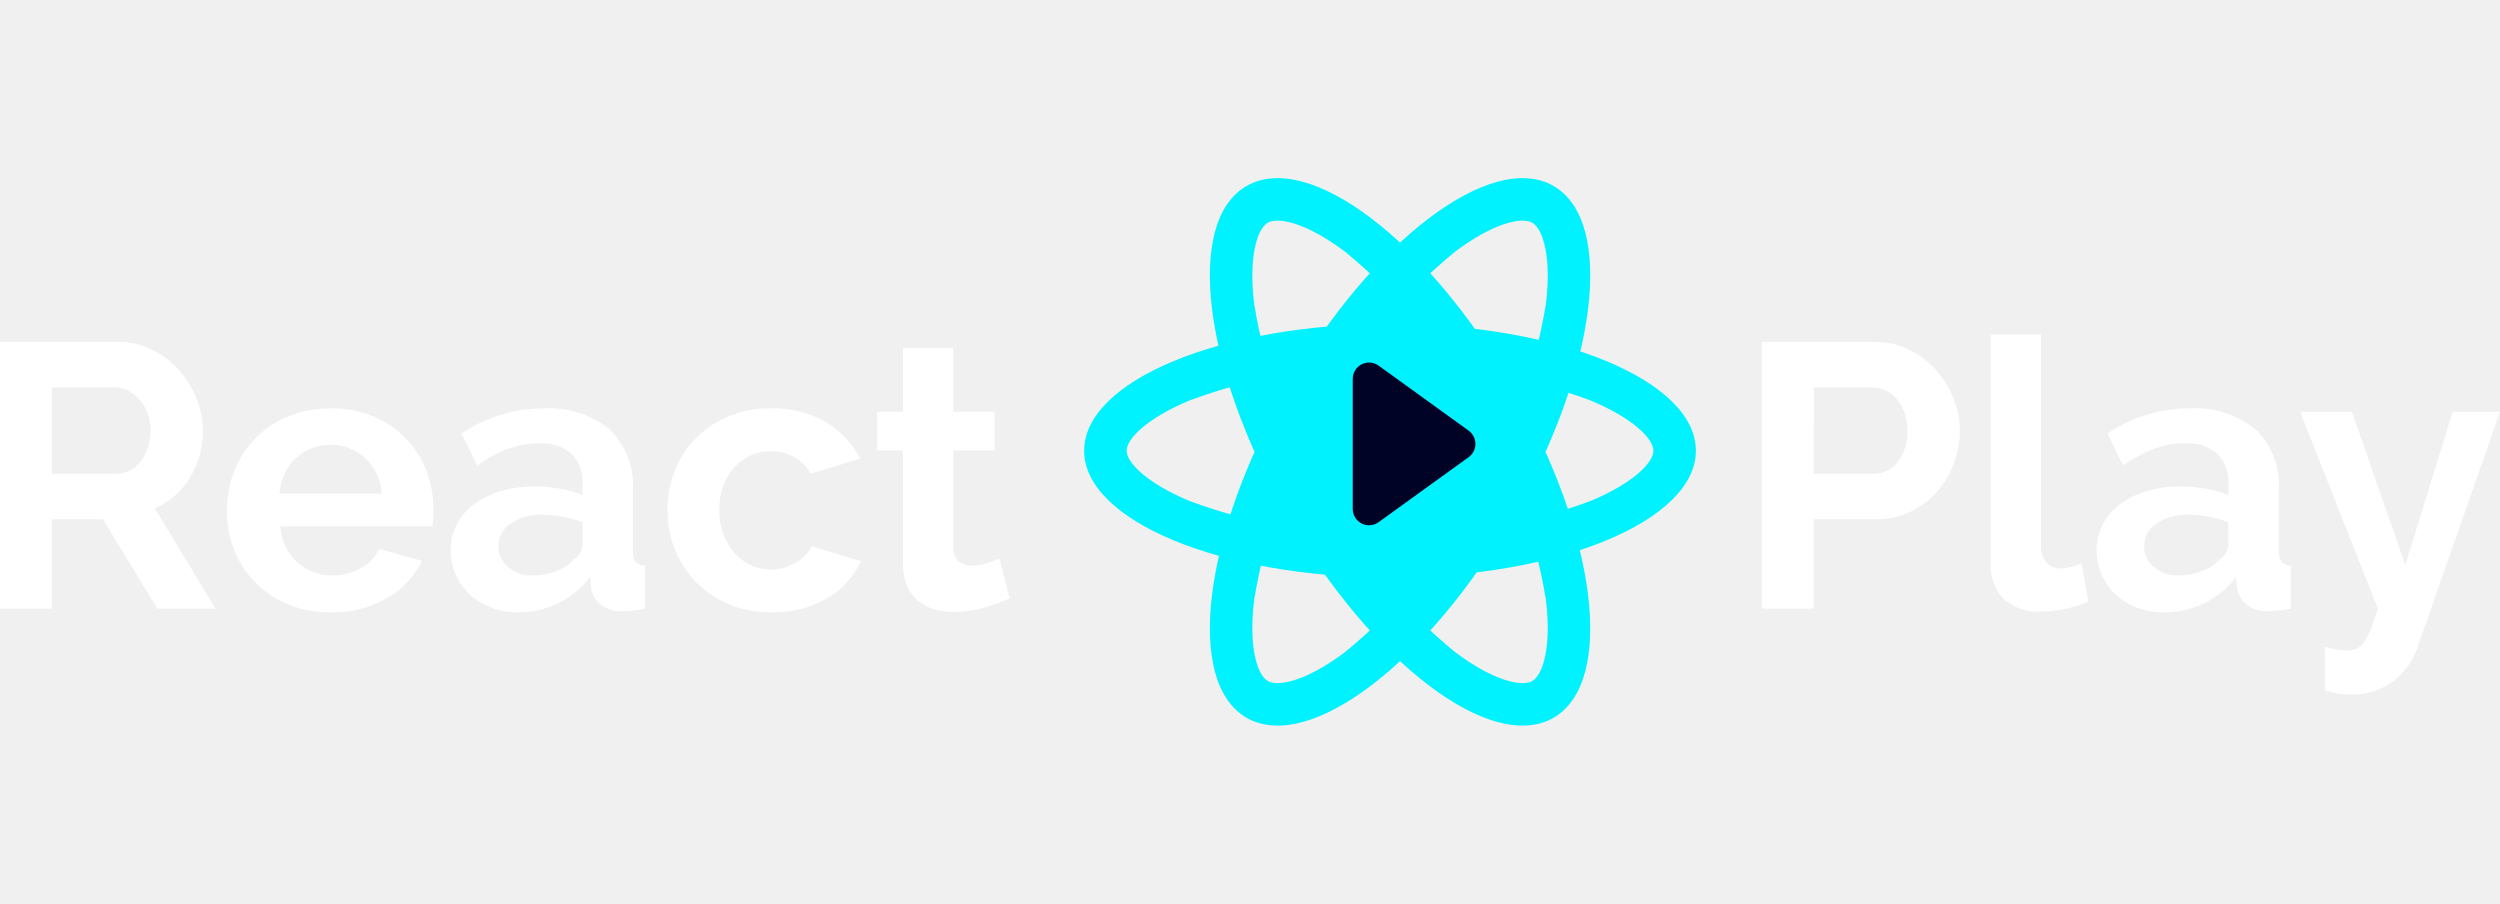
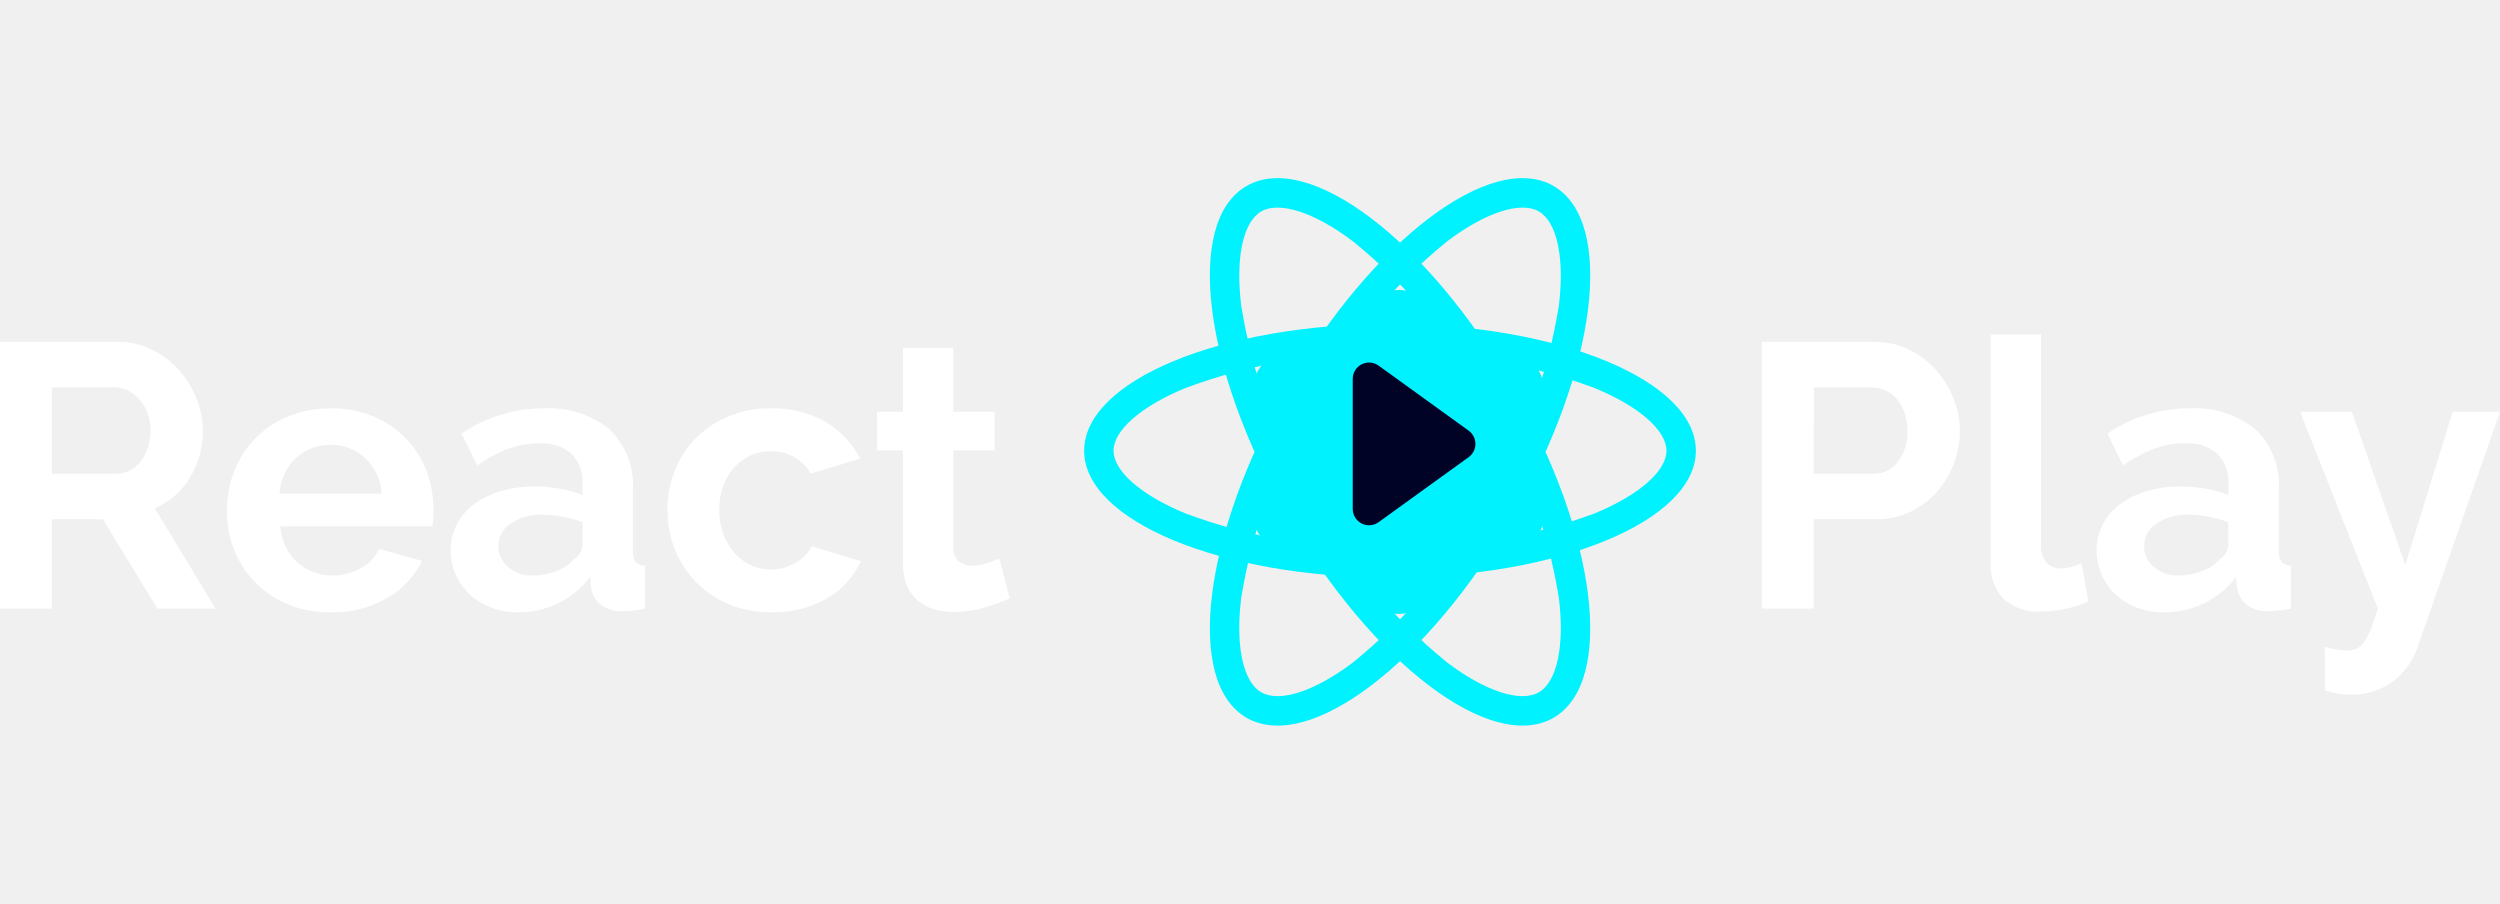
<svg xmlns="http://www.w3.org/2000/svg" width="153.088" height="55.344" viewBox="0 0 153.088 55.344">
  <g transform="translate(-301.702 -4.291)">
    <path d="M1.7,0V-16.33H8.924a4.635,4.635,0,0,1,2.082.472,5.385,5.385,0,0,1,1.645,1.242,5.861,5.861,0,0,1,1.081,1.748,5.258,5.258,0,0,1,.391,1.967,5.43,5.43,0,0,1-.793,2.887,4.555,4.555,0,0,1-2.151,1.874L14.9,0H11.339L8-5.474H4.876V0ZM4.876-8.257H8.855a1.679,1.679,0,0,0,.816-.207,2.088,2.088,0,0,0,.656-.563,2.809,2.809,0,0,0,.437-.84,3.253,3.253,0,0,0,.161-1.035,2.949,2.949,0,0,0-.184-1.058,2.761,2.761,0,0,0-.495-.839,2.236,2.236,0,0,0-.713-.552,1.851,1.851,0,0,0-.817-.2H4.876ZM21.942.23A6.688,6.688,0,0,1,19.32-.265a6.012,6.012,0,0,1-2-1.345,5.973,5.973,0,0,1-1.277-1.978,6.348,6.348,0,0,1-.448-2.369,6.713,6.713,0,0,1,.437-2.426,5.922,5.922,0,0,1,1.265-2,6.039,6.039,0,0,1,2.013-1.369,6.7,6.7,0,0,1,2.656-.506,6.533,6.533,0,0,1,2.633.506A6.056,6.056,0,0,1,26.576-10.4a5.767,5.767,0,0,1,1.242,1.978,6.587,6.587,0,0,1,.425,2.346q0,.3-.011.575a2.339,2.339,0,0,1-.058.46H18.86A3.576,3.576,0,0,0,19.2-3.772a3.126,3.126,0,0,0,.713.943,3.105,3.105,0,0,0,.989.6,3.249,3.249,0,0,0,1.15.207,3.553,3.553,0,0,0,1.736-.448,2.374,2.374,0,0,0,1.116-1.185l2.645.736A5.377,5.377,0,0,1,25.427-.656,6.594,6.594,0,0,1,21.942.23ZM25.07-7.038a3.2,3.2,0,0,0-1-2.174,3.058,3.058,0,0,0-2.151-.816,3.07,3.07,0,0,0-1.161.219,3.031,3.031,0,0,0-.955.61,3.159,3.159,0,0,0-.678.943,3.323,3.323,0,0,0-.311,1.219ZM33.419.23a4.572,4.572,0,0,1-1.633-.288,3.925,3.925,0,0,1-1.311-.805,3.747,3.747,0,0,1-.863-1.208,3.657,3.657,0,0,1-.31-1.518,3.344,3.344,0,0,1,.379-1.576A3.613,3.613,0,0,1,30.74-6.394a5.245,5.245,0,0,1,1.621-.793,7.073,7.073,0,0,1,2.07-.288,8.919,8.919,0,0,1,1.576.138,6.417,6.417,0,0,1,1.368.391v-.69a2.416,2.416,0,0,0-.678-1.84,2.821,2.821,0,0,0-2.013-.644,5.33,5.33,0,0,0-1.886.345,8.758,8.758,0,0,0-1.886,1.012l-.943-1.955a8.9,8.9,0,0,1,5.014-1.541,5.875,5.875,0,0,1,4.036,1.277,4.677,4.677,0,0,1,1.438,3.692v3.749a1.083,1.083,0,0,0,.173.69.756.756,0,0,0,.563.23V0a6.862,6.862,0,0,1-1.357.161A2.055,2.055,0,0,1,38.491-.23,1.681,1.681,0,0,1,37.9-1.265l-.069-.667A5.334,5.334,0,0,1,35.88-.322,5.614,5.614,0,0,1,33.419.23Zm.874-2.254A4.015,4.015,0,0,0,35.777-2.3a2.693,2.693,0,0,0,1.093-.736,1.107,1.107,0,0,0,.506-.874V-5.29a7.546,7.546,0,0,0-1.2-.334,6.442,6.442,0,0,0-1.242-.126,3.293,3.293,0,0,0-1.955.54,1.623,1.623,0,0,0-.759,1.368,1.647,1.647,0,0,0,.6,1.3A2.171,2.171,0,0,0,34.293-2.024Zm8.28-4a6.558,6.558,0,0,1,.437-2.392A5.825,5.825,0,0,1,44.275-10.4a6.157,6.157,0,0,1,2-1.357,6.615,6.615,0,0,1,2.645-.506,6.339,6.339,0,0,1,3.369.851,5.435,5.435,0,0,1,2.082,2.231l-3.013.92a2.707,2.707,0,0,0-1.035-1.023A2.9,2.9,0,0,0,48.9-9.637a2.936,2.936,0,0,0-1.242.265,3.053,3.053,0,0,0-1,.736A3.409,3.409,0,0,0,45.989-7.5a4.3,4.3,0,0,0-.242,1.472A4.12,4.12,0,0,0,46-4.554a3.71,3.71,0,0,0,.679,1.15,2.981,2.981,0,0,0,1,.747,2.883,2.883,0,0,0,1.219.265,2.956,2.956,0,0,0,1.529-.414,2.328,2.328,0,0,0,.978-1.012l3.013.92A5.065,5.065,0,0,1,52.371-.644,6.433,6.433,0,0,1,48.944.23,6.615,6.615,0,0,1,46.3-.276a6.068,6.068,0,0,1-2-1.369,6.072,6.072,0,0,1-1.277-2A6.437,6.437,0,0,1,42.573-6.026ZM63.526-.621a13.754,13.754,0,0,1-1.518.552,6.377,6.377,0,0,1-1.886.276A4.378,4.378,0,0,1,58.915.046a2.655,2.655,0,0,1-.989-.518,2.528,2.528,0,0,1-.679-.92,3.33,3.33,0,0,1-.253-1.369V-9.683H55.407v-2.369h1.587v-3.91h3.082v3.91h2.53v2.369h-2.53V-3.8a1.1,1.1,0,0,0,.333.908,1.273,1.273,0,0,0,.817.264,2.835,2.835,0,0,0,.943-.161q.46-.161.736-.276ZM109.595,0V-16.33h6.923a4.635,4.635,0,0,1,2.081.472,5.385,5.385,0,0,1,1.645,1.242,5.861,5.861,0,0,1,1.081,1.748,5.258,5.258,0,0,1,.391,1.967,5.667,5.667,0,0,1-.368,2.012,5.588,5.588,0,0,1-1.035,1.737,5.085,5.085,0,0,1-1.61,1.219,4.658,4.658,0,0,1-2.07.46h-3.864V0Zm3.174-8.257h3.68a1.818,1.818,0,0,0,1.461-.713A2.95,2.95,0,0,0,118.5-10.9a3.182,3.182,0,0,0-.184-1.116,2.71,2.71,0,0,0-.483-.839,1.922,1.922,0,0,0-.7-.518,2.055,2.055,0,0,0-.816-.172h-3.542ZM123.6-16.79h3.082V-3.864a1.521,1.521,0,0,0,.322,1.035,1.157,1.157,0,0,0,.92.368,2.309,2.309,0,0,0,.609-.092,4.123,4.123,0,0,0,.633-.23l.414,2.346a5.96,5.96,0,0,1-1.449.46,7.905,7.905,0,0,1-1.5.161A3.086,3.086,0,0,1,124.4-.587a2.921,2.921,0,0,1-.794-2.2ZM134.2.23a4.572,4.572,0,0,1-1.633-.288,3.925,3.925,0,0,1-1.311-.805A3.747,3.747,0,0,1,130.4-2.07a3.657,3.657,0,0,1-.311-1.518,3.344,3.344,0,0,1,.38-1.576,3.613,3.613,0,0,1,1.058-1.231,5.245,5.245,0,0,1,1.622-.793,7.073,7.073,0,0,1,2.07-.288,8.919,8.919,0,0,1,1.576.138,6.417,6.417,0,0,1,1.368.391v-.69a2.416,2.416,0,0,0-.678-1.84,2.821,2.821,0,0,0-2.012-.644,5.33,5.33,0,0,0-1.886.345A8.758,8.758,0,0,0,131.7-8.763l-.943-1.955a8.9,8.9,0,0,1,5.014-1.541,5.875,5.875,0,0,1,4.036,1.277,4.677,4.677,0,0,1,1.438,3.692v3.749a1.083,1.083,0,0,0,.173.69.756.756,0,0,0,.564.23V0a6.862,6.862,0,0,1-1.357.161,2.055,2.055,0,0,1-1.345-.391,1.681,1.681,0,0,1-.587-1.035l-.069-.667a5.334,5.334,0,0,1-1.955,1.61A5.614,5.614,0,0,1,134.2.23Zm.874-2.254a4.015,4.015,0,0,0,1.484-.276,2.693,2.693,0,0,0,1.092-.736,1.107,1.107,0,0,0,.506-.874V-5.29a7.546,7.546,0,0,0-1.2-.334,6.442,6.442,0,0,0-1.242-.126,3.293,3.293,0,0,0-1.955.54,1.623,1.623,0,0,0-.759,1.368,1.647,1.647,0,0,0,.6,1.3A2.171,2.171,0,0,0,135.079-2.024Zm8.993,4.37a5.946,5.946,0,0,0,.759.172,4.136,4.136,0,0,0,.621.057A1.318,1.318,0,0,0,146,2.461a1.182,1.182,0,0,0,.46-.4,3.929,3.929,0,0,0,.414-.793q.207-.506.437-1.265l-4.761-12.052h3.174l3.266,9.384,2.9-9.384h2.9L149.73,2.392a4.315,4.315,0,0,1-1.495,2.07,4.2,4.2,0,0,1-2.622.805,4.985,4.985,0,0,1-.748-.057,4.781,4.781,0,0,1-.793-.2Z" transform="translate(300 41.557)" fill="#fff" />
-     <path d="M18.8,2.6A33.121,33.121,0,0,0,6.518,4.72C3.826,5.857,2.6,7.185,2.6,7.938s1.226,2.081,3.918,3.218A33.121,33.121,0,0,0,18.8,13.277a33.122,33.122,0,0,0,12.283-2.12C33.777,10.02,35,8.691,35,7.938S33.777,5.857,31.085,4.72A33.122,33.122,0,0,0,18.8,2.6m0-2.6C29.185,0,37.6,3.554,37.6,7.938s-8.418,7.938-18.8,7.938S0,12.323,0,7.938,8.418,0,18.8,0Z" transform="translate(384.908 11.711) rotate(60)" fill="#00f2fe" />
-     <path d="M18.729,2.6A33.565,33.565,0,0,0,6.482,4.676C3.815,5.782,2.6,7.053,2.6,7.766s1.215,1.984,3.882,3.09a33.565,33.565,0,0,0,12.248,2.076,33.565,33.565,0,0,0,12.248-2.076c2.667-1.106,3.882-2.377,3.882-3.09s-1.215-1.984-3.882-3.09A33.565,33.565,0,0,0,18.729,2.6m0-2.6C29.073,0,37.459,3.477,37.459,7.766s-8.385,7.766-18.729,7.766S0,12.055,0,7.766,8.385,0,18.729,0Z" transform="translate(368.09 24.125)" fill="#00f2fe" />
-     <path d="M18.8,2.6A33.121,33.121,0,0,0,6.518,4.72C3.826,5.857,2.6,7.185,2.6,7.938s1.226,2.081,3.918,3.218A33.121,33.121,0,0,0,18.8,13.277a33.122,33.122,0,0,0,12.283-2.12C33.777,10.02,35,8.691,35,7.938S33.777,5.857,31.085,4.72A33.122,33.122,0,0,0,18.8,2.6m0-2.6C29.185,0,37.6,3.554,37.6,7.938s-8.418,7.938-18.8,7.938S0,12.323,0,7.938,8.418,0,18.8,0Z" transform="translate(403.709 19.649) rotate(120)" fill="#00f2fe" />
+     <path d="M18.8,1.8A33.45,33.45,0,0,0,6.207,3.983C3.489,5.131,1.8,6.647,1.8,7.938s1.689,2.807,4.407,3.955A33.45,33.45,0,0,0,18.8,14.077,33.45,33.45,0,0,0,31.4,11.893C34.114,10.746,35.8,9.23,35.8,7.938S34.114,5.131,31.4,3.983A33.45,33.45,0,0,0,18.8,1.8m0-1.8C29.185,0,37.6,3.554,37.6,7.938s-8.418,7.938-18.8,7.938S0,12.323,0,7.938,8.418,0,18.8,0Z" transform="translate(384.908 11.711) rotate(60)" fill="#00f2fe" />
+     <path d="M18.729,1.8A33.887,33.887,0,0,0,6.175,3.937C3.476,5.056,1.8,6.523,1.8,7.766s1.676,2.71,4.375,3.829a33.887,33.887,0,0,0,12.554,2.137,33.887,33.887,0,0,0,12.554-2.137c2.7-1.119,4.375-2.586,4.375-3.829s-1.676-2.71-4.375-3.829A33.887,33.887,0,0,0,18.729,1.8m0-1.8C29.073,0,37.459,3.477,37.459,7.766s-8.385,7.766-18.729,7.766S0,12.055,0,7.766,8.385,0,18.729,0Z" transform="translate(368.09 24.125)" fill="#00f2fe" />
+     <path d="M18.8,1.8A33.45,33.45,0,0,0,6.207,3.983C3.489,5.131,1.8,6.647,1.8,7.938s1.689,2.807,4.407,3.955A33.45,33.45,0,0,0,18.8,14.077,33.45,33.45,0,0,0,31.4,11.893C34.114,10.746,35.8,9.23,35.8,7.938S34.114,5.131,31.4,3.983A33.45,33.45,0,0,0,18.8,1.8m0-1.8C29.185,0,37.6,3.554,37.6,7.938s-8.418,7.938-18.8,7.938S0,12.323,0,7.938,8.418,0,18.8,0Z" transform="translate(403.709 19.649) rotate(120)" fill="#00f2fe" />
    <path d="M23.939,11.171a2.416,2.416,0,0,1,4.133,2.375l-.016.044a2.416,2.416,0,0,0,1.863,3.225l.08.013a2.416,2.416,0,0,1,0,4.765l-.08.013a2.416,2.416,0,0,0-1.863,3.225l.016.044a2.416,2.416,0,0,1-4.133,2.375h0a2.416,2.416,0,0,0-3.736,0h0a2.416,2.416,0,0,1-4.133-2.375l.016-.044a2.416,2.416,0,0,0-1.863-3.225l-.08-.013a2.416,2.416,0,0,1,0-4.765l.08-.013a2.416,2.416,0,0,0,1.863-3.225l-.016-.044A2.416,2.416,0,0,1,20.2,11.171h0a2.416,2.416,0,0,0,3.736,0Z" transform="translate(377.833 4.291) rotate(30)" fill="#00f2fe" />
    <path d="M5.128,1.122a1,1,0,0,1,1.621,0l3.983,5.515a1,1,0,0,1-.811,1.585H1.956a1,1,0,0,1-.811-1.585Z" transform="translate(392.758 25.535) rotate(90)" fill="#010326" />
  </g>
</svg>
